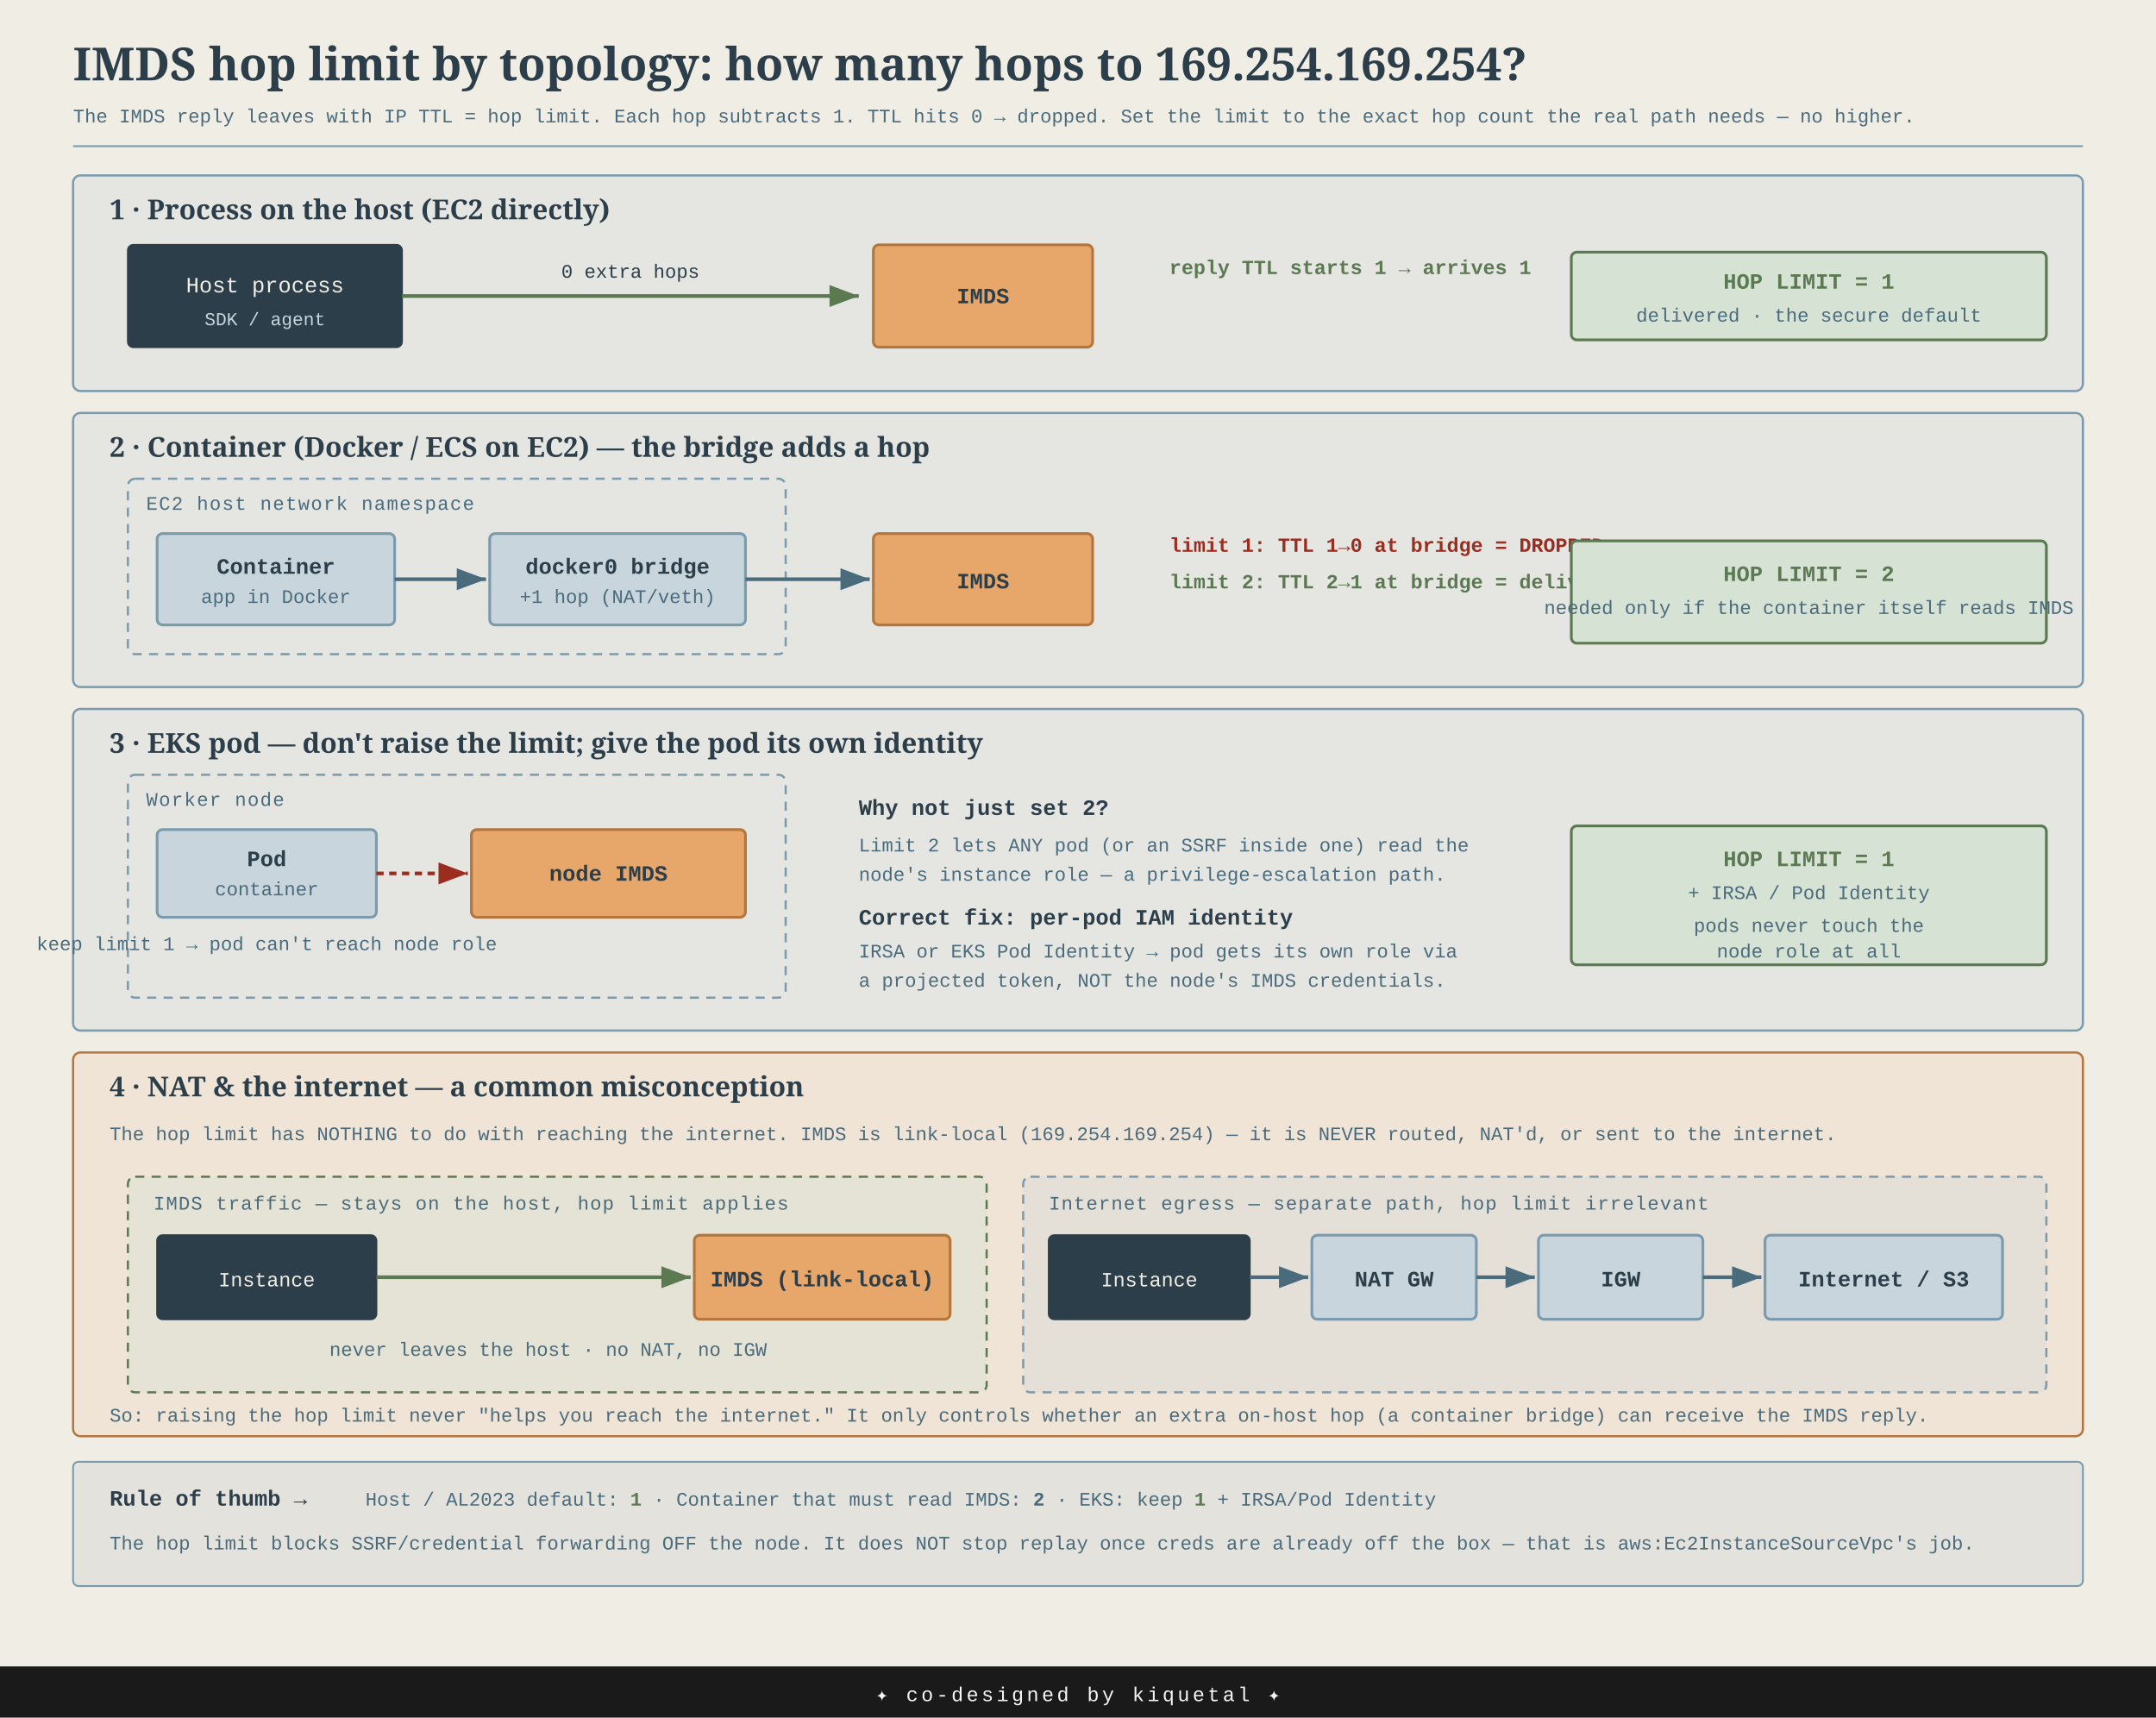
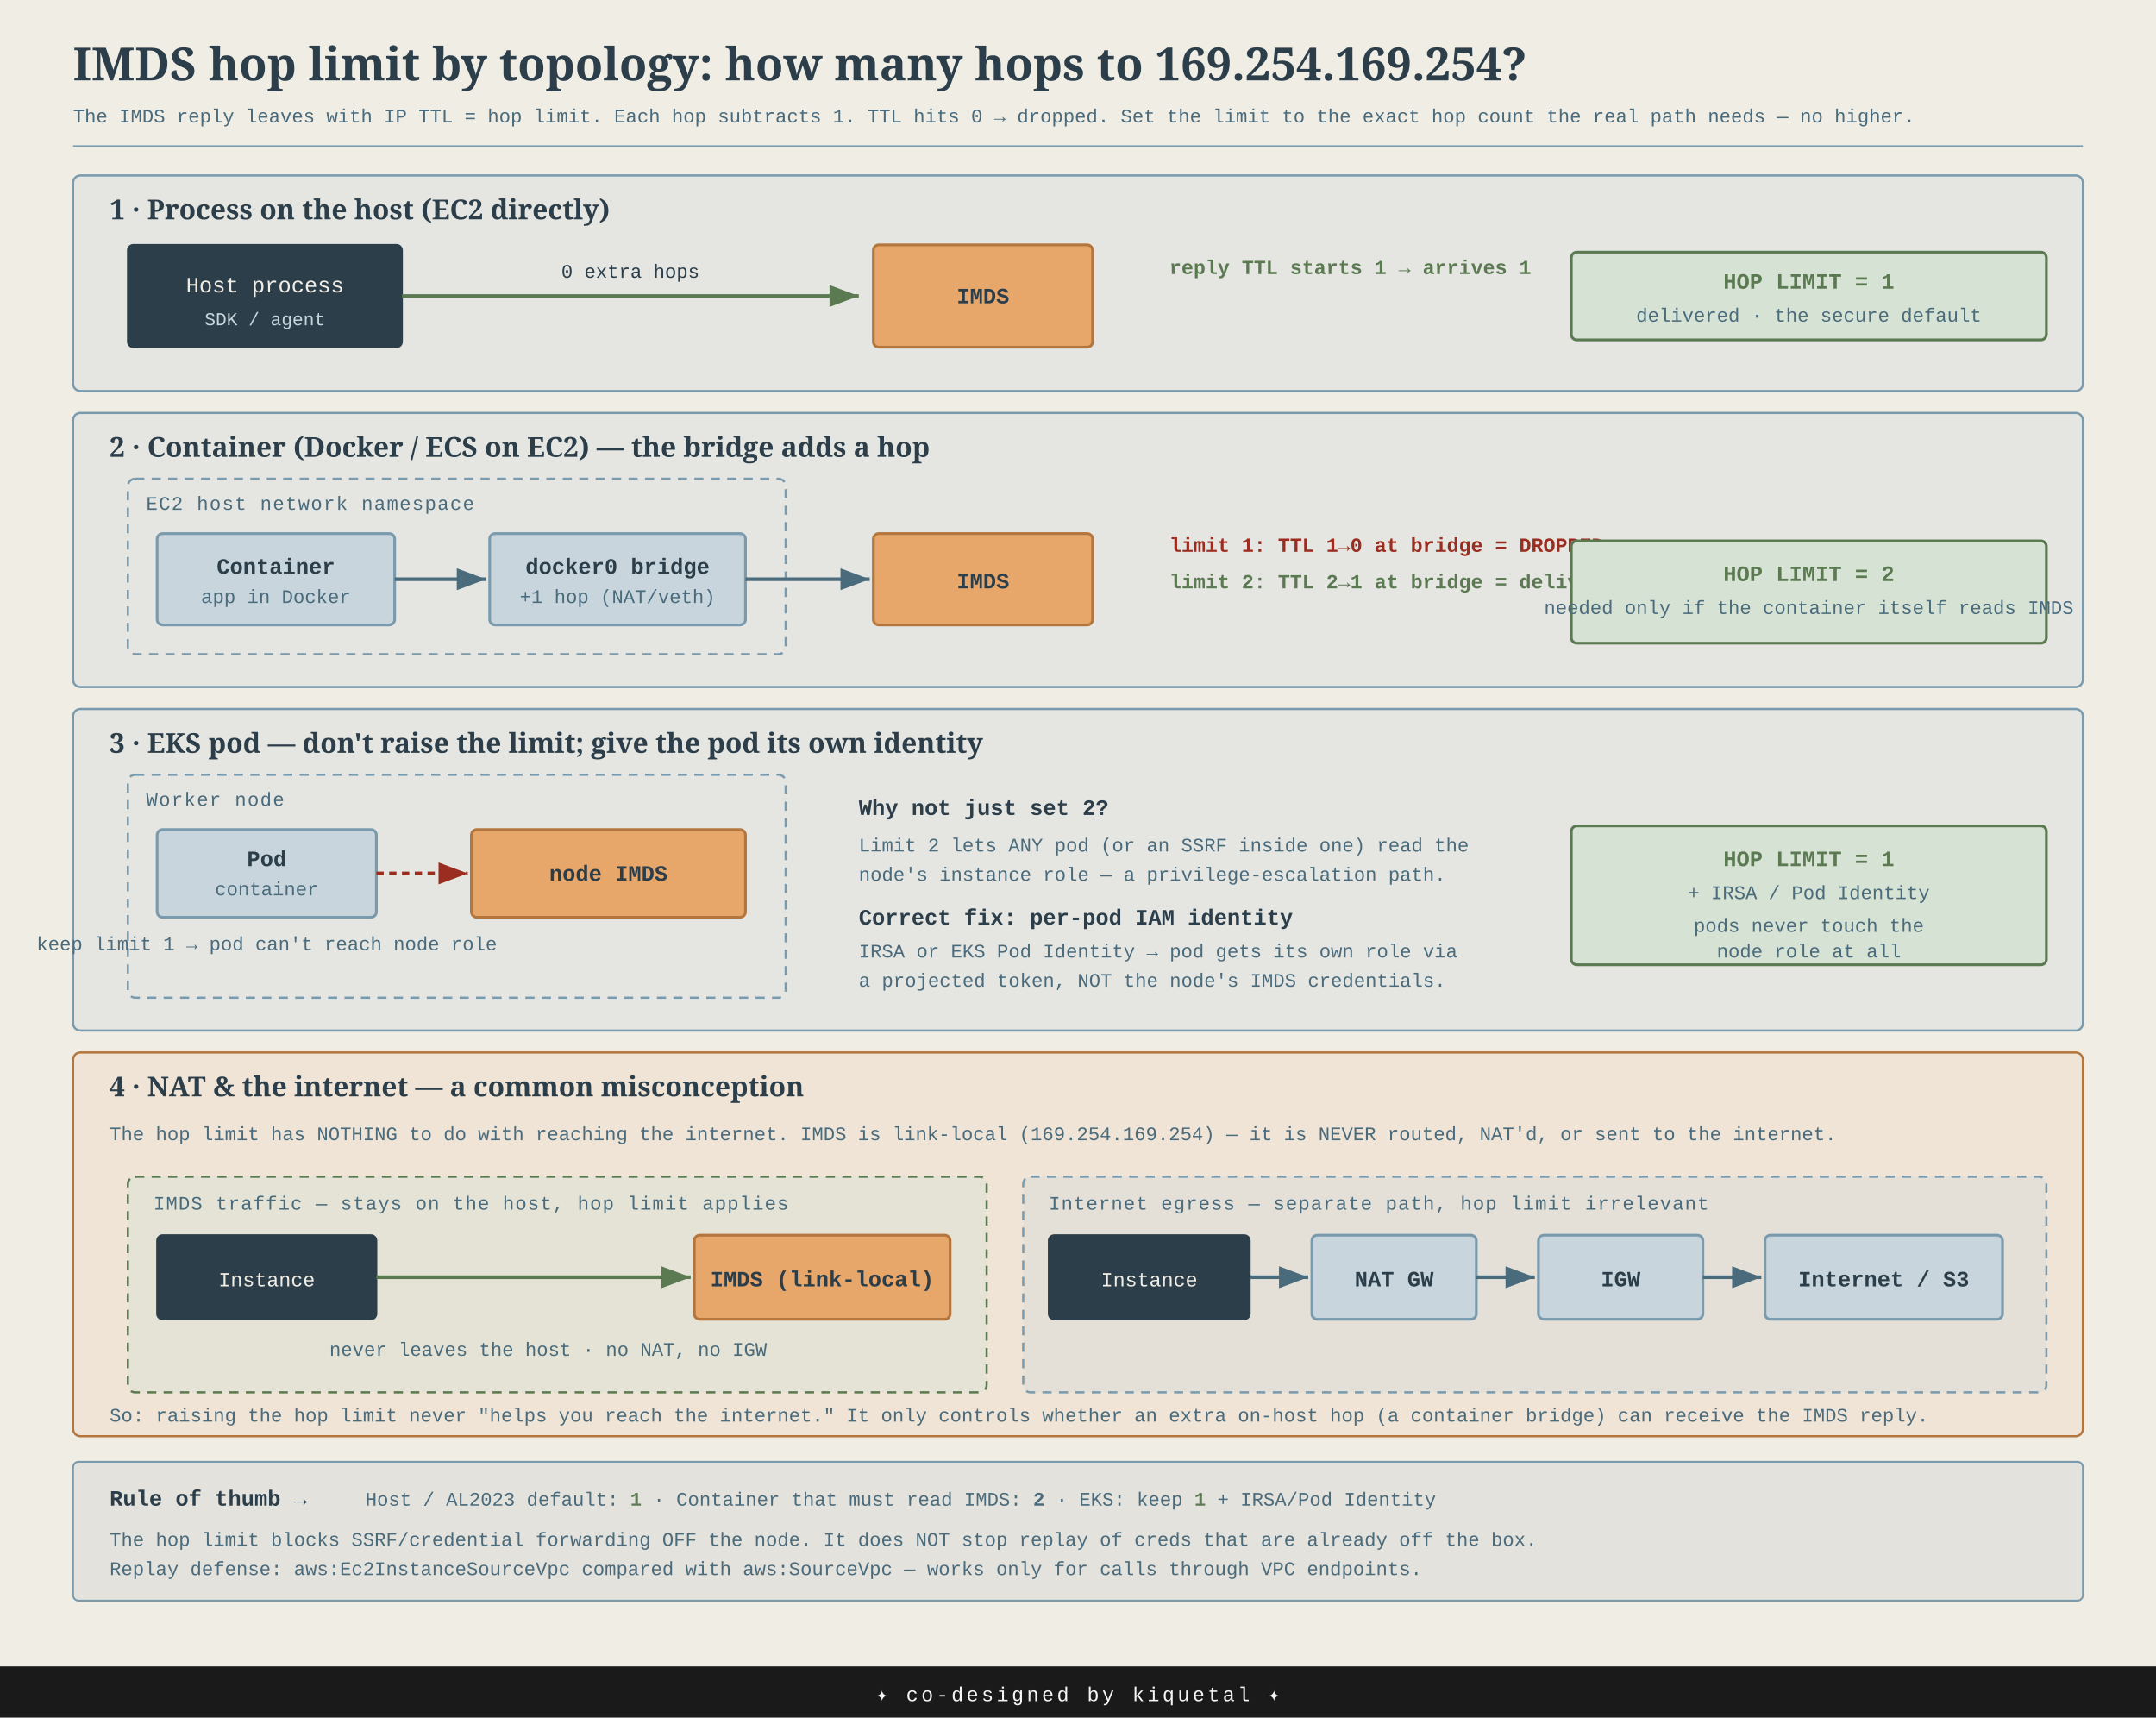
<svg xmlns="http://www.w3.org/2000/svg" viewBox="0 0 1180 940" font-family="'JetBrains Mono','Courier New',monospace" role="img" aria-label="IMDS hop-limit by topology: host direct read, Docker on EC2, EKS pod, and the NAT / internet egress clarification">
  <defs>
    <marker id="g" markerWidth="10" markerHeight="10" refX="8" refY="3" orient="auto" markerUnits="strokeWidth">
      <path d="M0,0 L8,3 L0,6 Z" fill="#5C7A52" />
    </marker>
    <marker id="r" markerWidth="10" markerHeight="10" refX="8" refY="3" orient="auto" markerUnits="strokeWidth">
      <path d="M0,0 L8,3 L0,6 Z" fill="#9B2D20" />
    </marker>
    <marker id="b" markerWidth="10" markerHeight="10" refX="8" refY="3" orient="auto" markerUnits="strokeWidth">
      <path d="M0,0 L8,3 L0,6 Z" fill="#4A6B7C" />
    </marker>
    <style>
      .title { font-family: 'Playfair Display', Georgia, serif; }
      .h { font-family: 'Playfair Display', Georgia, serif; font-size: 15px; fill: #2C3E4A; font-weight: 700; }
      .lbl { font-size: 12px; fill: #2C3E4A; }
      .sub { font-size: 10.5px; fill: #4A6B7C; }
      .mono { font-size: 10.5px; fill: #2C3E4A; }
      .node { fill: #C8D5DC; stroke: #7A9BAE; stroke-width: 1.5; }
      .dark { fill: #2C3E4A; stroke: #2C3E4A; }
      .imds { fill: #E7A66A; stroke: #B4763D; stroke-width: 1.5; }
      .ok { fill: #D6E2D4; stroke: #5C7A52; stroke-width: 1.5; }
      .bad { fill: #E8D3CF; stroke: #9B2D20; stroke-width: 1.5; }
      .panel { fill: rgba(200,213,220,0.28); stroke: #7A9BAE; stroke-width: 1.2; }
      .ttl { font-size: 11px; font-weight: bold; }
      .verdict { font-size: 12px; font-weight: bold; }
    </style>
  </defs>
  <rect x="0" y="0" width="1180" height="940" fill="#F0EDE5" />
  <text x="40" y="44" class="title" font-size="25" fill="#2C3E4A" font-weight="700">IMDS hop limit by topology: how many hops to 169.254.169.254?</text>
  <text x="40" y="67" class="sub" font-size="11.5">The IMDS reply leaves with IP TTL = hop limit. Each hop subtracts 1. TTL hits 0 → dropped. Set the limit to the exact hop count the real path needs — no higher.</text>
  <line x1="40" y1="80" x2="1140" y2="80" stroke="#7A9BAE" stroke-width="1" />
  <rect x="40" y="96" width="1100" height="118" rx="4" class="panel" />
  <text x="60" y="120" class="h">1 · Process on the host (EC2 directly)</text>
  <rect x="70" y="134" width="150" height="56" rx="3" class="dark" />
  <text x="145" y="160" text-anchor="middle" fill="#F0EDE5" font-size="12">Host process</text>
  <text x="145" y="178" text-anchor="middle" fill="#C8D5DC" font-size="10">SDK / agent</text>
  <path d="M220,162 L470,162" stroke="#5C7A52" stroke-width="2" fill="none" marker-end="url(#g)" />
  <text x="345" y="152" text-anchor="middle" class="mono">0 extra hops</text>
  <rect x="478" y="134" width="120" height="56" rx="3" class="imds" />
  <text x="538" y="166" text-anchor="middle" class="lbl" font-size="11" font-weight="bold">IMDS</text>
  <text x="640" y="150" class="ttl" fill="#5C7A52">reply TTL starts 1 → arrives 1</text>
  <rect x="860" y="138" width="260" height="48" rx="3" class="ok" />
  <text x="990" y="158" text-anchor="middle" class="verdict" fill="#5C7A52">HOP LIMIT = 1</text>
  <text x="990" y="176" text-anchor="middle" class="sub">delivered · the secure default</text>
  <rect x="40" y="226" width="1100" height="150" rx="4" class="panel" />
  <text x="60" y="250" class="h">2 · Container (Docker / ECS on EC2) — the bridge adds a hop</text>
  <rect x="70" y="262" width="360" height="96" rx="4" fill="none" stroke="#7A9BAE" stroke-width="1.2" stroke-dasharray="5 4" />
  <text x="80" y="279" class="sub" letter-spacing="0.06em">EC2 host network namespace</text>
  <rect x="86" y="292" width="130" height="50" rx="3" class="node" />
  <text x="151" y="314" text-anchor="middle" class="lbl" font-size="11" font-weight="bold">Container</text>
  <text x="151" y="330" text-anchor="middle" class="sub">app in Docker</text>
  <rect x="268" y="292" width="140" height="50" rx="3" class="node" />
  <text x="338" y="314" text-anchor="middle" class="lbl" font-size="11" font-weight="bold">docker0 bridge</text>
  <text x="338" y="330" text-anchor="middle" class="sub">+1 hop (NAT/veth)</text>
  <path d="M216,317 L266,317" stroke="#4A6B7C" stroke-width="2" fill="none" marker-end="url(#b)" />
  <rect x="478" y="292" width="120" height="50" rx="3" class="imds" />
  <text x="538" y="322" text-anchor="middle" class="lbl" font-size="11" font-weight="bold">IMDS</text>
  <path d="M408,317 L476,317" stroke="#4A6B7C" stroke-width="2" fill="none" marker-end="url(#b)" />
  <text x="640" y="302" class="ttl" fill="#9B2D20">limit 1: TTL 1→0 at bridge = DROPPED</text>
  <text x="640" y="322" class="ttl" fill="#5C7A52">limit 2: TTL 2→1 at bridge = delivered</text>
  <rect x="860" y="296" width="260" height="56" rx="3" class="ok" />
  <text x="990" y="318" text-anchor="middle" class="verdict" fill="#5C7A52">HOP LIMIT = 2</text>
  <text x="990" y="336" text-anchor="middle" class="sub">needed only if the container itself reads IMDS</text>
  <rect x="40" y="388" width="1100" height="176" rx="4" class="panel" />
  <text x="60" y="412" class="h">3 · EKS pod — don't raise the limit; give the pod its own identity</text>
  <rect x="70" y="424" width="360" height="122" rx="4" fill="none" stroke="#7A9BAE" stroke-width="1.2" stroke-dasharray="5 4" />
  <text x="80" y="441" class="sub" letter-spacing="0.06em">Worker node</text>
  <rect x="86" y="454" width="120" height="48" rx="3" class="node" />
  <text x="146" y="474" text-anchor="middle" class="lbl" font-size="11" font-weight="bold">Pod</text>
  <text x="146" y="490" text-anchor="middle" class="sub">container</text>
  <rect x="258" y="454" width="150" height="48" rx="3" class="imds" />
  <text x="333" y="482" text-anchor="middle" class="lbl" font-size="11" font-weight="bold">node IMDS</text>
  <path d="M206,478 L256,478" stroke="#9B2D20" stroke-width="2" fill="none" marker-end="url(#r)" stroke-dasharray="4 3" />
  <text x="146" y="520" text-anchor="middle" class="sub" fill="#9B2D20">keep limit 1 → pod can't reach node role</text>
  <text x="470" y="446" class="lbl" font-weight="bold">Why not just set 2?</text>
  <text x="470" y="466" class="sub">Limit 2 lets ANY pod (or an SSRF inside one) read the</text>
  <text x="470" y="482" class="sub">node's instance role — a privilege-escalation path.</text>
  <text x="470" y="506" class="lbl" font-weight="bold" fill="#5C7A52">Correct fix: per-pod IAM identity</text>
  <text x="470" y="524" class="sub">IRSA or EKS Pod Identity → pod gets its own role via</text>
  <text x="470" y="540" class="sub">a projected token, NOT the node's IMDS credentials.</text>
  <rect x="860" y="452" width="260" height="76" rx="3" class="ok" />
  <text x="990" y="474" text-anchor="middle" class="verdict" fill="#5C7A52">HOP LIMIT = 1</text>
  <text x="990" y="492" text-anchor="middle" class="sub">+ IRSA / Pod Identity</text>
  <text x="990" y="510" text-anchor="middle" class="sub">pods never touch the</text>
  <text x="990" y="524" text-anchor="middle" class="sub">node role at all</text>
  <rect x="40" y="576" width="1100" height="210" rx="4" fill="rgba(231,166,106,0.12)" stroke="#B4763D" stroke-width="1.2" />
  <text x="60" y="600" class="h">4 · NAT &amp; the internet — a common misconception</text>
  <text x="60" y="624" class="sub" font-size="11.5">The hop limit has NOTHING to do with reaching the internet. IMDS is link-local (169.254.169.254) — it is NEVER routed, NAT'd, or sent to the internet.</text>
  <rect x="70" y="644" width="470" height="118" rx="4" fill="rgba(214,226,212,0.4)" stroke="#5C7A52" stroke-width="1.2" stroke-dasharray="5 4" />
  <text x="84" y="662" class="sub" fill="#5C7A52" letter-spacing="0.05em">IMDS traffic — stays on the host, hop limit applies</text>
  <rect x="86" y="676" width="120" height="46" rx="3" class="dark" />
  <text x="146" y="704" text-anchor="middle" fill="#F0EDE5" font-size="11">Instance</text>
  <rect x="380" y="676" width="140" height="46" rx="3" class="imds" />
  <text x="450" y="704" text-anchor="middle" class="lbl" font-size="11" font-weight="bold">IMDS (link-local)</text>
  <path d="M206,699 L378,699" stroke="#5C7A52" stroke-width="2" fill="none" marker-end="url(#g)" />
  <text x="300" y="742" text-anchor="middle" class="sub">never leaves the host · no NAT, no IGW</text>
  <rect x="560" y="644" width="560" height="118" rx="4" fill="rgba(200,213,220,0.3)" stroke="#7A9BAE" stroke-width="1.2" stroke-dasharray="5 4" />
  <text x="574" y="662" class="sub" letter-spacing="0.05em">Internet egress — separate path, hop limit irrelevant</text>
  <rect x="574" y="676" width="110" height="46" rx="3" class="dark" />
  <text x="629" y="704" text-anchor="middle" fill="#F0EDE5" font-size="11">Instance</text>
  <rect x="718" y="676" width="90" height="46" rx="3" class="node" />
  <text x="763" y="704" text-anchor="middle" class="lbl" font-size="10.5" font-weight="bold">NAT GW</text>
  <rect x="842" y="676" width="90" height="46" rx="3" class="node" />
  <text x="887" y="704" text-anchor="middle" class="lbl" font-size="11" font-weight="bold">IGW</text>
  <rect x="966" y="676" width="130" height="46" rx="3" class="node" />
  <text x="1031" y="704" text-anchor="middle" class="lbl" font-size="11" font-weight="bold">Internet / S3</text>
  <path d="M684,699 L716,699" stroke="#4A6B7C" stroke-width="2" fill="none" marker-end="url(#b)" />
  <path d="M808,699 L840,699" stroke="#4A6B7C" stroke-width="2" fill="none" marker-end="url(#b)" />
  <path d="M932,699 L964,699" stroke="#4A6B7C" stroke-width="2" fill="none" marker-end="url(#b)" />
  <text x="60" y="778" class="sub" fill="#9B2D20">So: raising the hop limit never "helps you reach the internet." It only controls whether an extra on-host hop (a container bridge) can receive the IMDS reply.</text>
-   <rect x="40" y="800" width="1100" height="68" rx="3" fill="rgba(44,62,74,0.06)" stroke="#7A9BAE" stroke-width="1" />
+   <rect x="40" y="800" width="1100" height="76" rx="3" fill="rgba(44,62,74,0.06)" stroke="#7A9BAE" stroke-width="1" />
  <text x="60" y="824" class="lbl" font-weight="bold">Rule of thumb →</text>
  <text x="200" y="824" class="sub">Host / AL2023 default: <tspan font-weight="bold" fill="#5C7A52">1</tspan>  ·  Container that must read IMDS: <tspan font-weight="bold">2</tspan>  ·  EKS: keep <tspan font-weight="bold" fill="#5C7A52">1</tspan> + IRSA/Pod Identity</text>
-   <text x="60" y="848" class="sub">The hop limit blocks SSRF/credential forwarding OFF the node. It does NOT stop replay once creds are already off the box — that is aws:Ec2InstanceSourceVpc's job.</text>
+   <text x="60" y="846" class="sub">The hop limit blocks SSRF/credential forwarding OFF the node. It does NOT stop replay of creds that are already off the box.</text>
+   <text x="60" y="862" class="sub">Replay defense: aws:Ec2InstanceSourceVpc compared with aws:SourceVpc — works only for calls through VPC endpoints.</text>
  <rect x="0" y="912" width="1180" height="28" fill="#1a1a1a" />
  <text x="590" y="931" text-anchor="middle" fill="#f5f5f5" font-size="11" letter-spacing="0.15em">✦ co-designed by kiquetal ✦</text>
</svg>
